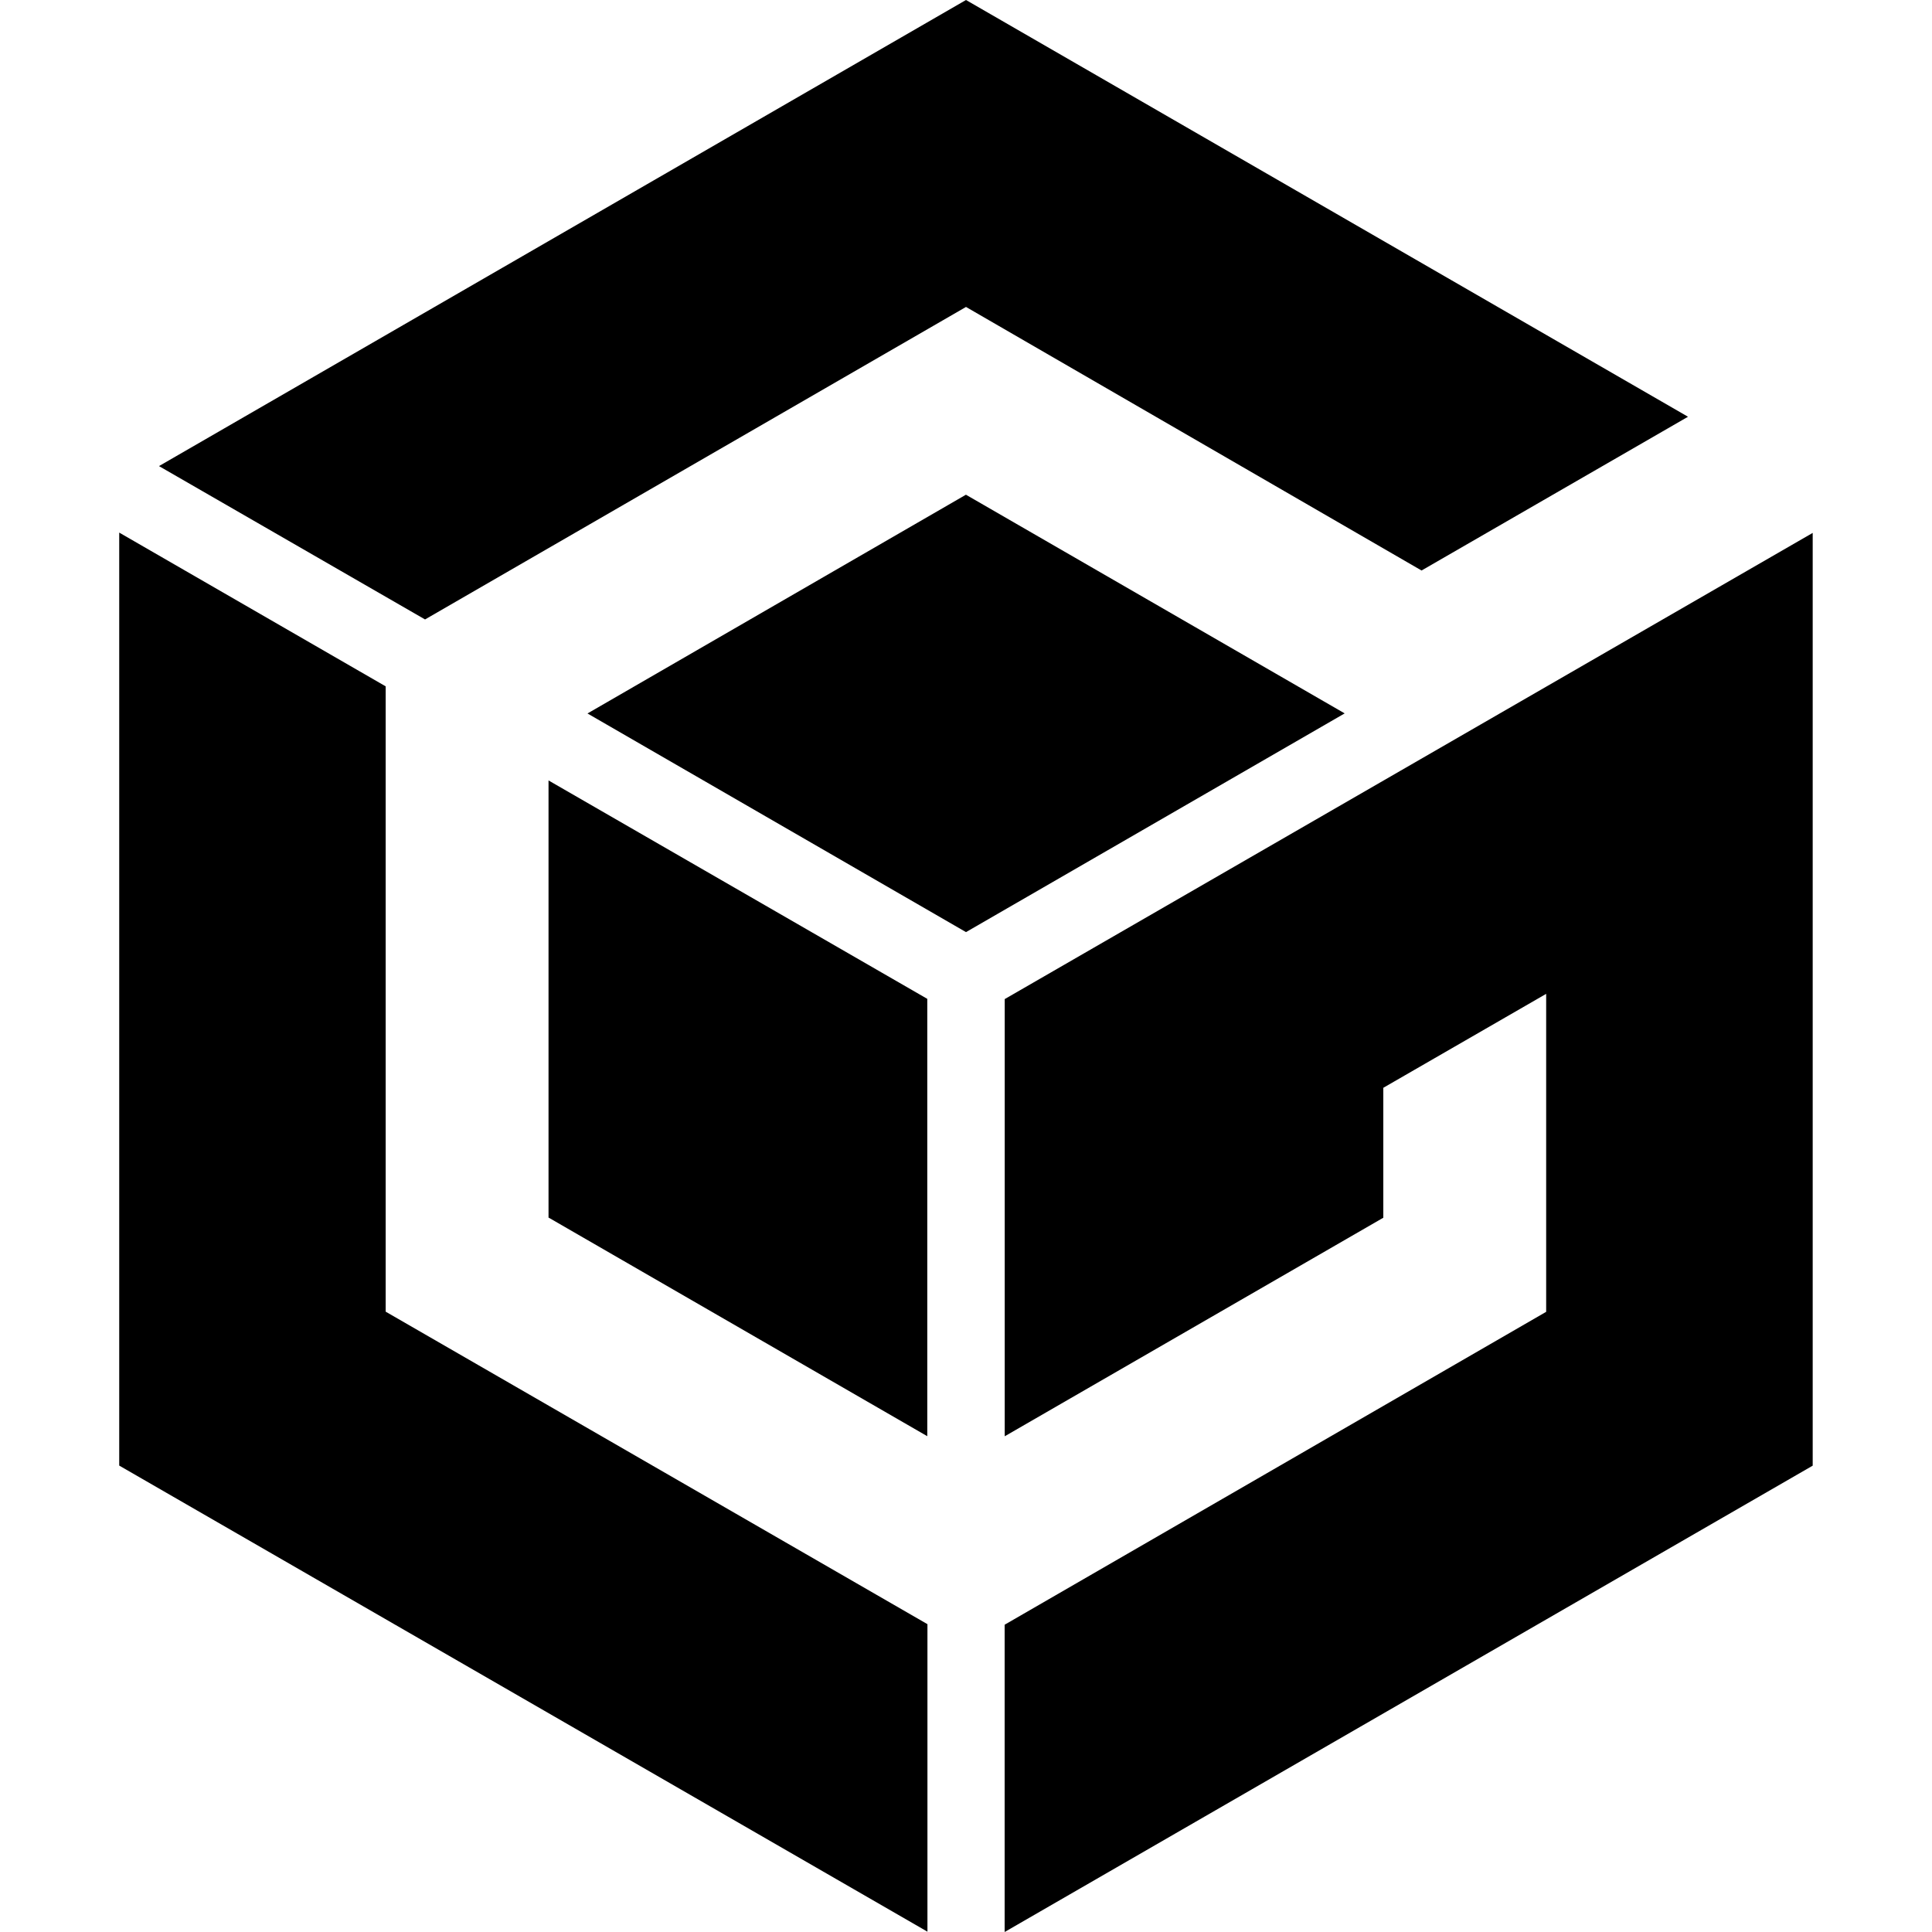
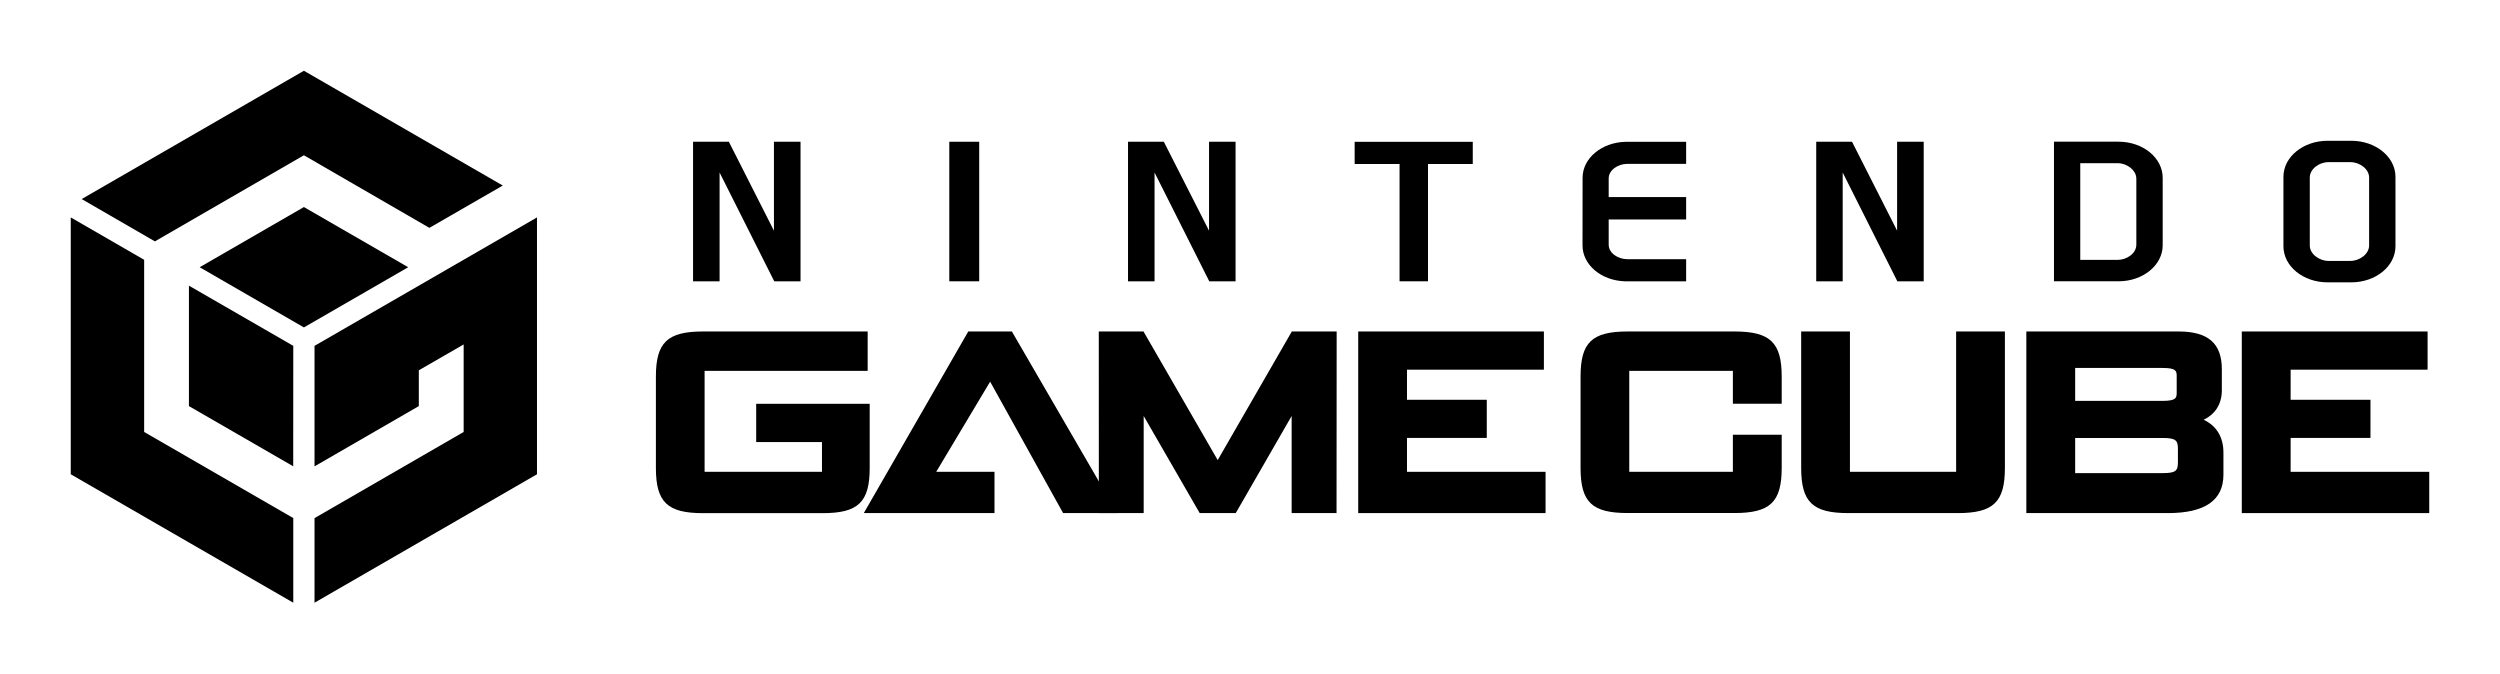
- <svg xmlns="http://www.w3.org/2000/svg" role="img" viewBox="0 0 24 24">
-   <path d="M6.816 15.126l4.703 2.715v-5.433L6.814 9.695v5.432zm-2.025 1.168l6.73 3.882v3.82L1.481 18.206V6.616l3.31 1.91v7.769zM12 6.145L7.298 8.863 12 11.579l4.704-2.717L12 6.146zm0-2.332l5.659 3.274 3.31-1.91L12 0 1.975 5.79 5.28 7.695zm7.207 12.48v-3.947l-2.023 1.167v1.614l-4.703 2.715v.005-5.436L22.518 6.62v11.587L12.48 24v-3.817l6.727-3.887z" />
+ <svg xmlns="http://www.w3.org/2000/svg" version="1.1" x="0px" y="0px" viewBox="-115.2 -115.2 4070.4 1096.5">
+   <g>
+     <polyline points="1461.3,424.5 1291.2,720.2 1504,720.2 1504,653 1409.1,653 1496.9,506.2 1615.7,720.2 1703.9,720.2 1532.3,424.5    1461.3,424.5  " fill="#000" />
+     <polyline points="1896.8,720.2 1987.8,562.1 1987.8,720.2 2060.9,720.2 2061.1,424.5 1988.1,424.5 1867.4,633.9 1746.6,424.5    1673.8,424.5 1673.9,720.2 1746.9,720.2 1746.9,562.1 1838.1,720.2 1896.8,720.2  " fill="#000" />
+     <path d="M1300.7,542.2H1116v62.4h107.1V653H1032V488.6h265.5v-64.1h-268c-58,0-76.8,17.8-76.8,73.5v148.6   c0,55.9,18.7,73.7,76.8,73.7h194.6c58,0,76.7-17.8,76.7-73.7V542.2" fill="#000" />
+     <path d="M2708.8,424.5H2535c-58.3,0-76.8,17.8-76.8,73.5v148.5c0,55.9,18.5,73.6,76.8,73.6h173.8c58,0,76.9-17.7,76.9-73.6v-53.9   h-79.5V653h-168.7V488.6h168.7v53.5h79.5V498C2785.7,442.3,2766.8,424.5,2708.8,424.5" fill="#000" />
+     <path d="M3069.7,653h-172.9V424.5h-79.4v222c0,55.9,18.7,73.7,76.8,73.7h178c58.2,0,76.9-17.8,76.9-73.7v-222h-79.4V653" fill="#000" />
+     <path d="M3430.8,637c0,14.3-3.2,18.1-24.7,18.1h-142.6v-57.2h142.6c21.5,0,24.7,4,24.7,18V637 M3263.5,483.9h142.3   c22,0,23,4.7,23,13.3v26.9c0,8.5-1,13.4-23,13.4h-142.3V483.9z M3472.7,568.2c19.1-9.1,29.6-25.9,29.6-47.8v-34.6   c0-41.9-22.4-61.3-70.4-61.3H3184v295.7h230.6c60.1,0,90.3-20.8,90.3-62.5v-35.9C3505,596.6,3493.6,578,3472.7,568.2z" fill="#000" />
+     <polyline points="3614.3,597.8 3744.3,597.8 3744.3,535.7 3614.3,535.7 3614.3,486.7 3837.3,486.7 3837.3,424.5 3534.8,424.5    3534.8,720.2 3840,720.2 3840,653 3614.3,653 3614.3,597.8  " fill="#000" />
+     <polyline points="2175.6,597.8 2305.5,597.8 2305.5,535.7 2175.6,535.7 2175.6,486.7 2398.5,486.7 2398.5,424.5 2096.2,424.5    2096.2,720.2 2401.2,720.2 2401.2,653 2175.6,653 2175.6,597.8  " fill="#000" />
+     <polyline points="3016.9,342.8 3016.9,115.6 2973.6,115.6 2973.6,260.4 2900.2,115.6 2841.9,115.6 2841.9,342.8 2885,342.8    2885,165.7 2974,342.8 3016.9,342.8  " fill="#000" />
+     <polyline points="1764.6,165.7 1853.7,342.8 1896.5,342.8 1896.5,115.6 1853.3,115.6 1853.3,260.4 1779.7,115.6 1721.4,115.6    1721.4,342.8 1764.6,342.8 1764.6,165.7  " fill="#000" />
+     <polyline points="1056.4,165.7 1145.4,342.8 1188.2,342.8 1188.2,115.6 1144.9,115.6 1144.9,260.4 1071.5,115.6 1013.2,115.6    1013.2,342.8 1056.4,342.8 1056.4,165.7  " fill="#000" />
+     <rect x="1430.4" y="115.6" width="48.7" height="227.2" fill="#000" />
+     <polyline points="2163.5,342.8 2209.8,342.8 2209.8,151.8 2282.7,151.8 2282.7,115.7 2090.4,115.7 2090.4,151.8 2163.5,151.8    2163.5,342.8  " fill="#000" />
+     <path d="M3271.8,150.5h61c14.9,0,30.3,11.4,30.3,25.2V283c0,14.7-15.8,24.9-30.3,24.9h-61V150.5 M3334.1,342.8   c39.8,0,71.9-26.3,71.9-58.6V174.3c0-32.5-32.1-58.8-71.9-58.8H3229v227.2H3334.1z" fill="#000" />
+     <path d="M3742.1,284.6c0,13.7-15.5,25-30.3,25h-36c-14.9,0-30.3-11.3-30.3-25V173.9c0-14.1,15.4-25.1,30.3-25.1h36   c14.8,0,30.3,11,30.3,25.1V284.6 M3785,172.6c0-32.4-32.4-58.6-71.8-58.6h-38.8c-39.6,0-71.8,26.3-71.8,58.6v113.2   c0,32.5,32.2,58.7,71.8,58.7h38.8c39.5,0,71.8-26.2,71.8-58.7V172.6z" fill="#000" />
+     <path d="M2461.4,284.4c0,31.6,30.5,57.1,68.6,58.4h100.1v-36h-95.8c-15,0-30.3-9.8-30.3-23.6v-41.1h126.1v-36.4H2504v-30.4   c0-13.7,15.3-23.7,30.3-23.7h95.8v-35.9h-98.5c-38.8,0.8-70.1,26.6-70.1,58.5L2461.4,284.4" fill="#000" />
+     <polyline points="192.4,546 362.2,644 362.3,447.9 192.4,349.9 192.4,546  " fill="#000" />
+     <polyline points="119.5,588.1 362.3,728.3 362.3,866.1 0,657 0,238.8 119.5,307.8 119.5,588.1  " fill="#000" />
+     <polyline points="379.6,221.9 209.9,319.9 379.6,417.9 549.4,319.9 379.6,221.9  " fill="#000" />
+     <polyline points="379.6,137.6 583.9,255.8 703.4,186.9 379.6,0 17.8,208.9 137,277.8 379.6,137.6  " fill="#000" />
+     <polyline points="639.7,588.1 639.7,445.6 566.7,487.7 566.7,546 396.9,644.1 396.9,644.3 396.9,447.9 759.1,238.8 759.1,657    396.9,866.1 396.9,728.4 639.7,588.1  " fill="#000" />
+   </g>
</svg>
